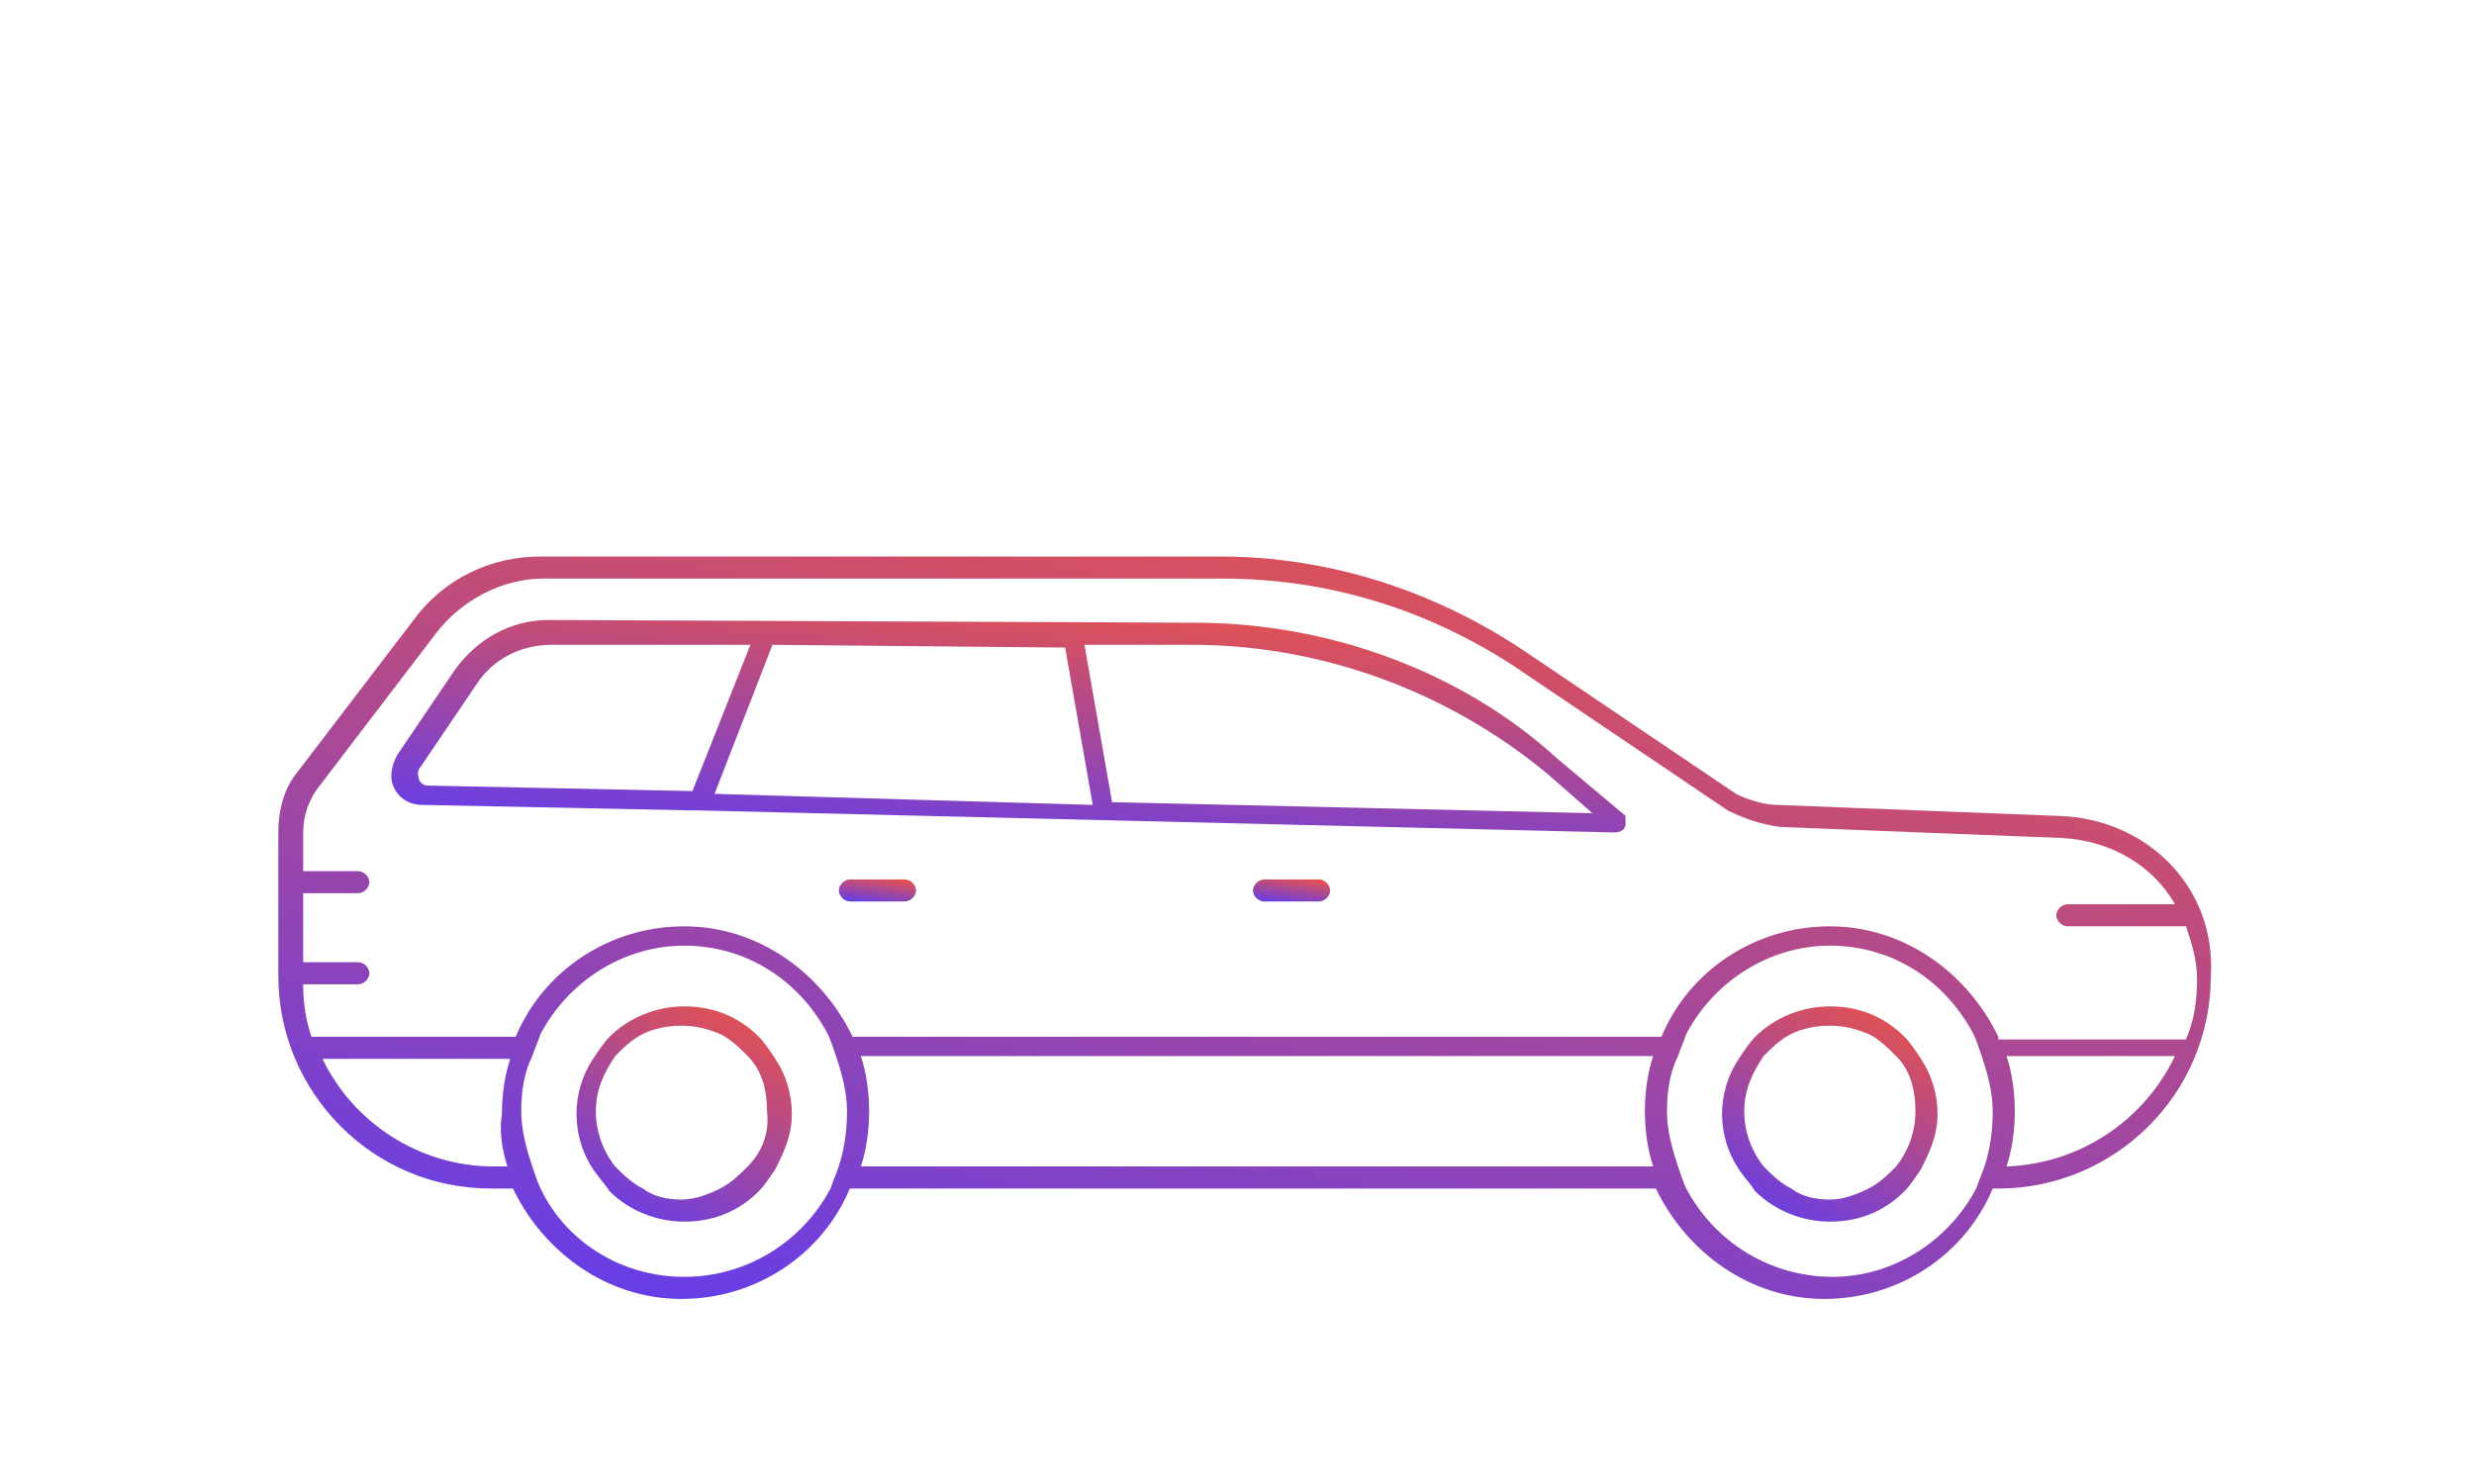
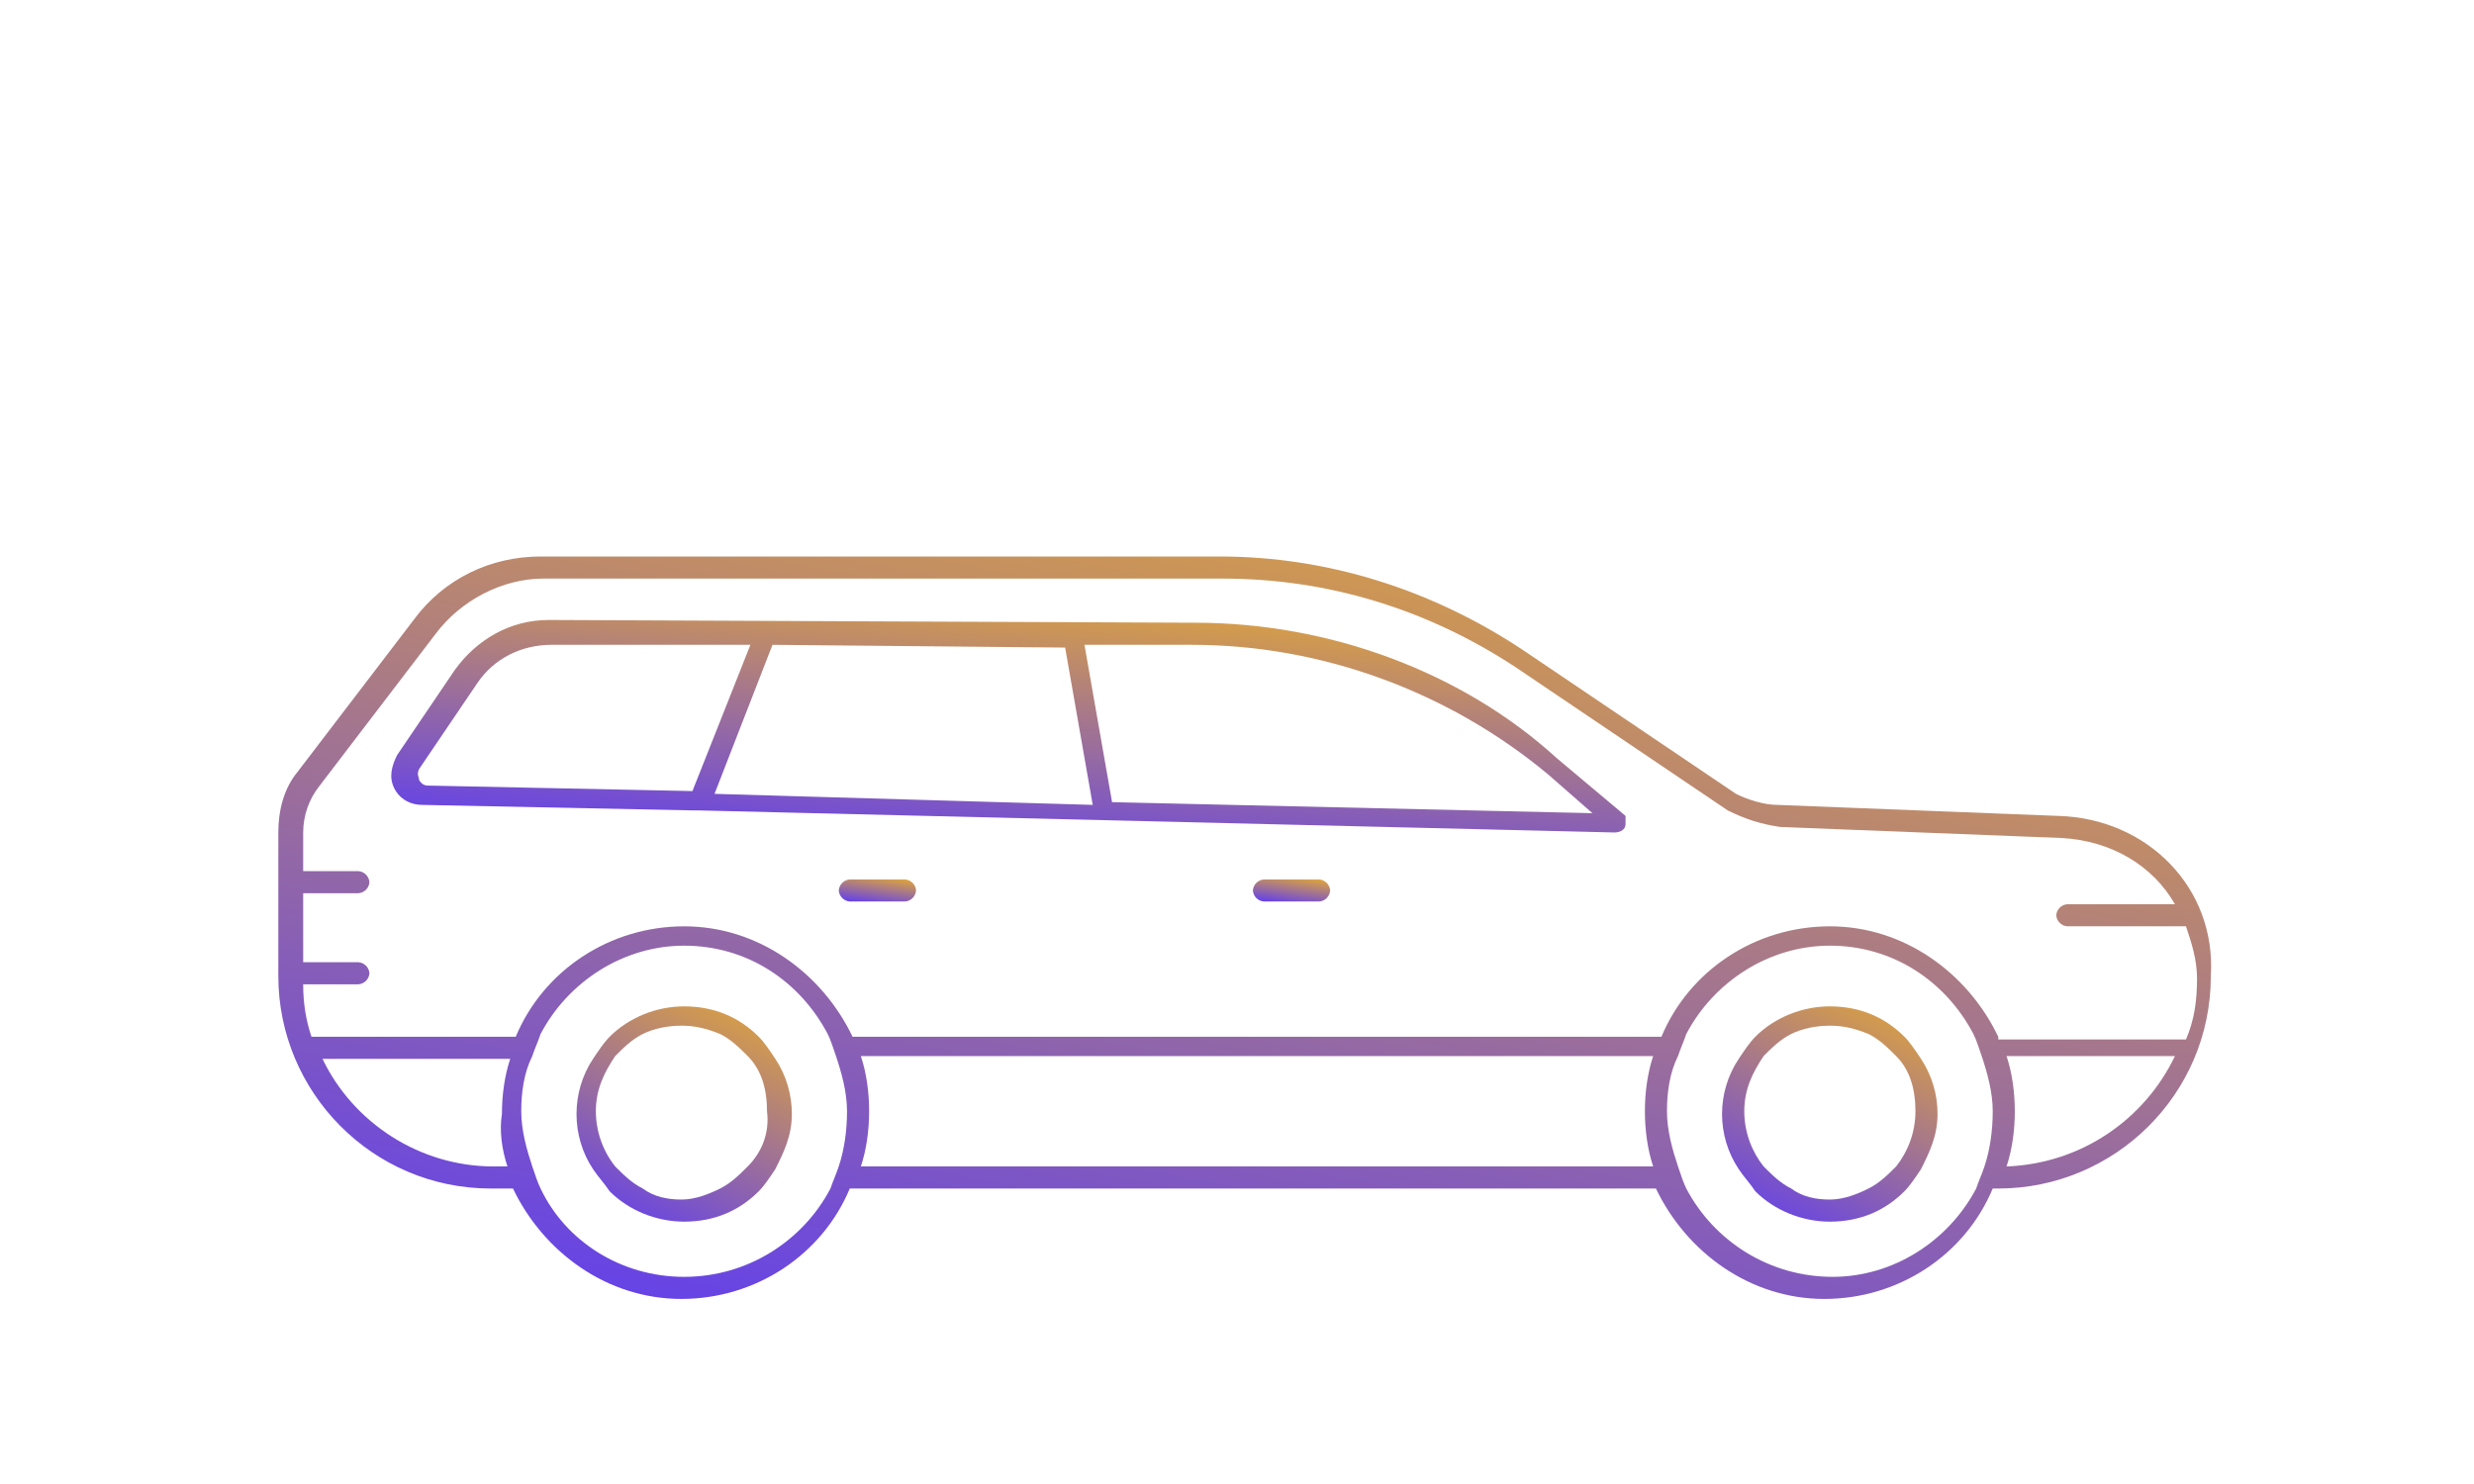
<svg xmlns="http://www.w3.org/2000/svg" xmlns:xlink="http://www.w3.org/1999/xlink" width="160" height="96" fill="none">
  <path d="M133.16 52.783l-18.211-.714c-.893 0-1.964-.357-2.678-.714l-13.748-9.284C92.631 38.143 85.846 36 78.883 36H34.962c-3.214 0-6.249 1.428-8.213 4.106l-7.499 9.82c-.893 1.071-1.25 2.5-1.25 3.928v9.284c0 7.499 6.07 13.748 13.748 13.748h1.428c1.964 4.106 6.071 7.142 10.891 7.142s9.106-2.857 10.891-7.142h52.135c1.964 4.106 6.07 7.142 10.891 7.142s9.106-2.857 10.891-7.142h.357c7.499 0 13.748-6.071 13.748-13.748.357-5.713-4.107-10.177-9.82-10.355zM32.819 75.458h-.893c-4.821 0-9.106-2.857-11.07-6.963h12.141c-.357 1.071-.536 2.321-.536 3.571-.179 1.071 0 2.321.357 3.392zm21.425 0c-.178.536-.357.893-.536 1.428-1.785 3.392-5.356 5.713-9.463 5.713s-7.677-2.321-9.284-5.713c-.179-.357-.357-.893-.536-1.428-.357-1.071-.714-2.321-.714-3.571s.179-2.5.714-3.571c.178-.536.357-.893.536-1.428 1.785-3.392 5.356-5.713 9.284-5.713 4.106 0 7.499 2.321 9.284 5.713.179.357.357.893.536 1.428.357 1.071.714 2.321.714 3.571s-.178 2.5-.536 3.571zm52.67 0H55.673c.357-1.071.536-2.321.536-3.571s-.179-2.5-.536-3.571h51.242c-.357 1.071-.535 2.321-.535 3.571s.178 2.5.535 3.571zm21.426 0c-.179.536-.358.893-.536 1.428-1.786 3.392-5.356 5.713-9.284 5.713-4.107 0-7.678-2.321-9.463-5.713-.179-.357-.357-.893-.536-1.428-.357-1.071-.714-2.321-.714-3.571s.179-2.5.714-3.571c.179-.536.357-.893.536-1.428 1.785-3.392 5.356-5.713 9.284-5.713 4.107 0 7.499 2.321 9.284 5.713.179.357.357.893.536 1.428.357 1.071.714 2.321.714 3.571s-.178 2.5-.535 3.571zm1.428 0c.357-1.071.535-2.321.535-3.571s-.178-2.5-.535-3.571h10.891c-1.964 4.107-6.071 6.963-10.891 7.142zm-.536-8.392c-1.964-4.106-6.07-7.142-10.891-7.142s-9.106 2.857-10.891 7.142H55.137c-1.964-4.106-6.07-7.142-10.891-7.142s-9.106 2.857-10.891 7.142H20.143c-.357-1.071-.536-2.142-.536-3.392h3.571a.77.77 0 0 0 .714-.714.77.77 0 0 0-.714-.714h-3.571v-4.464h3.571a.77.77 0 0 0 .714-.714.77.77 0 0 0-.714-.714h-3.571v-2.5a4.85 4.85 0 0 1 1.071-3.035l7.499-9.82c1.607-2.143 4.285-3.571 6.963-3.571h43.922c6.785 0 13.212 1.964 18.926 5.713l13.748 9.284c1.071.536 2.142.893 3.392 1.071l18.212.714c3.213.178 5.892 1.785 7.32 4.285h-6.963a.77.77 0 0 0-.714.714.77.77 0 0 0 .714.714h7.677c.357 1.071.714 2.143.714 3.392 0 1.428-.178 2.678-.714 3.928h-12.141v-.179z" fill="url(#A)" />
  <path d="M77.277 40.284l-41.779-.178c-2.5 0-4.642 1.25-6.071 3.214l-3.749 5.535c-.357.714-.536 1.428-.179 2.142s1.071 1.071 1.785 1.071l17.497.357h.179.178l59.276 1.428c.357 0 .714-.179.714-.536v-.536l-4.463-3.749c-6.071-5.535-14.641-8.749-23.389-8.749zM44.782 51.175l-17.14-.357c-.357 0-.536-.357-.536-.357 0-.179-.178-.357 0-.714l3.749-5.535c1.071-1.607 2.857-2.5 4.821-2.5h12.855l-3.749 9.463zm1.428.179l3.749-9.641 18.926.178 1.785 10.177-24.46-.714zm25.71.536l-1.785-10.177h6.963c8.391 0 16.604 3.035 23.032 8.392l2.857 2.5-31.066-.714z" fill="url(#B)" />
  <path d="M123.163 67.066c-1.25-1.25-2.857-1.964-4.821-1.964-1.785 0-3.571.714-4.821 1.964-.357.357-.714.893-1.071 1.428a6.44 6.44 0 0 0 0 7.142c.357.536.714.893 1.071 1.428 1.25 1.25 3.036 1.964 4.821 1.964 1.964 0 3.571-.714 4.821-1.964.357-.357.714-.893 1.071-1.428.536-1.071 1.071-2.142 1.071-3.571a6.44 6.44 0 0 0-1.071-3.571c-.357-.536-.714-1.071-1.071-1.428zm-.536 8.392c-.536.536-1.071 1.071-1.785 1.428s-1.607.714-2.5.714-1.785-.179-2.5-.714c-.714-.357-1.249-.893-1.785-1.428-.714-.893-1.25-2.143-1.25-3.571s.536-2.5 1.25-3.571c.536-.536 1.071-1.071 1.785-1.428s1.607-.536 2.5-.536 1.607.178 2.5.536c.714.357 1.249.893 1.785 1.428.893.893 1.25 2.143 1.25 3.571s-.536 2.678-1.25 3.571z" fill="url(#C)" />
  <path d="M85.312 56.89h-3.571a.77.77 0 0 0-.714.714.77.77 0 0 0 .714.714h3.571a.77.77 0 0 0 .714-.714.77.77 0 0 0-.714-.714z" fill="url(#D)" />
  <path d="M58.531 56.89H54.96a.77.77 0 0 0-.714.714.77.77 0 0 0 .714.714h3.571a.77.77 0 0 0 .714-.714.77.77 0 0 0-.714-.714z" fill="url(#E)" />
  <path d="M49.069 67.066c-1.25-1.25-2.857-1.964-4.821-1.964-1.785 0-3.571.714-4.821 1.964-.357.357-.714.893-1.071 1.428-.714 1.071-1.071 2.321-1.071 3.571s.357 2.5 1.071 3.571c.357.536.714.893 1.071 1.428 1.25 1.25 3.035 1.964 4.821 1.964 1.964 0 3.571-.714 4.821-1.964.357-.357.714-.893 1.071-1.428.536-1.071 1.071-2.142 1.071-3.571 0-1.25-.357-2.5-1.071-3.571-.357-.536-.714-1.071-1.071-1.428zm-.714 8.392c-.536.536-1.071 1.071-1.785 1.428s-1.607.714-2.499.714-1.785-.179-2.5-.714c-.714-.357-1.25-.893-1.785-1.428a5.75 5.75 0 0 1-1.25-3.571c0-1.428.536-2.5 1.25-3.571.536-.536 1.071-1.071 1.785-1.428s1.607-.536 2.5-.536 1.607.178 2.499.536c.714.357 1.25.893 1.785 1.428.893.893 1.25 2.143 1.25 3.571.178 1.428-.357 2.678-1.25 3.571z" fill="url(#F)" />
  <defs>
    <linearGradient id="A" x1="18" y1="84.028" x2="32.25" y2="8.688" xlink:href="#G">
      <stop stop-color="#5d3cf2" />
-       <stop offset="1" stop-color="#fd5631" />
+       <stop offset="1" stop-color="#efb225" />
    </linearGradient>
    <linearGradient id="B" x1="25.305" y1="53.853" x2="27.185" y2="31.676" xlink:href="#G">
      <stop stop-color="#5d3cf2" />
-       <stop offset="1" stop-color="#fd5631" />
+       <stop offset="1" stop-color="#efb225" />
    </linearGradient>
    <linearGradient id="C" x1="111.379" y1="79.028" x2="120.345" y2="60.815" xlink:href="#G">
      <stop stop-color="#5d3cf2" />
-       <stop offset="1" stop-color="#fd5631" />
+       <stop offset="1" stop-color="#efb225" />
    </linearGradient>
    <linearGradient id="D" x1="81.027" y1="58.319" x2="81.347" y2="56.043" xlink:href="#G">
      <stop stop-color="#5d3cf2" />
-       <stop offset="1" stop-color="#fd5631" />
+       <stop offset="1" stop-color="#efb225" />
    </linearGradient>
    <linearGradient id="E" x1="54.246" y1="58.319" x2="54.566" y2="56.043" xlink:href="#G">
      <stop stop-color="#5d3cf2" />
-       <stop offset="1" stop-color="#fd5631" />
+       <stop offset="1" stop-color="#efb225" />
    </linearGradient>
    <linearGradient id="F" x1="37.285" y1="79.028" x2="46.251" y2="60.815" xlink:href="#G">
      <stop stop-color="#5d3cf2" />
-       <stop offset="1" stop-color="#fd5631" />
+       <stop offset="1" stop-color="#efb225" />
    </linearGradient>
    <linearGradient id="G" gradientUnits="userSpaceOnUse" />
  </defs>
</svg>
